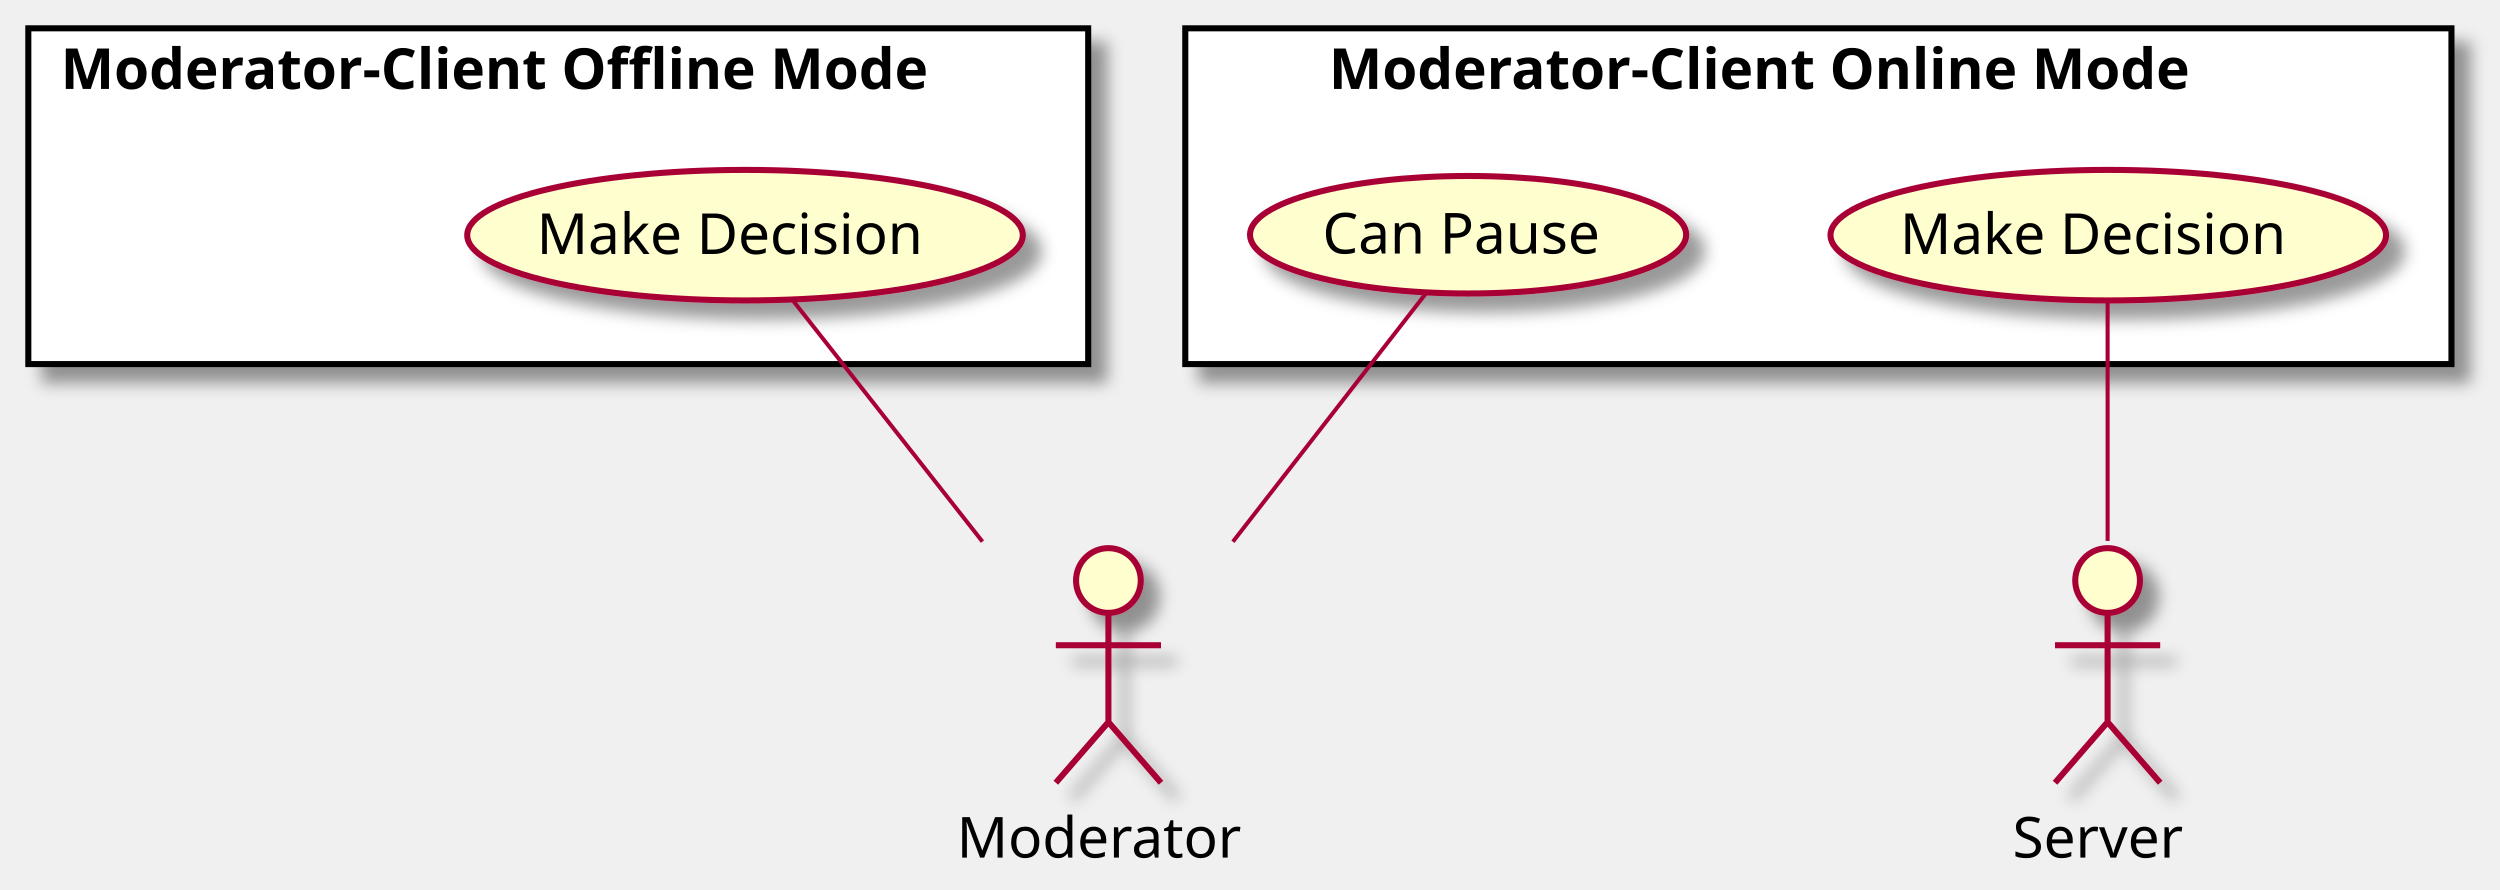
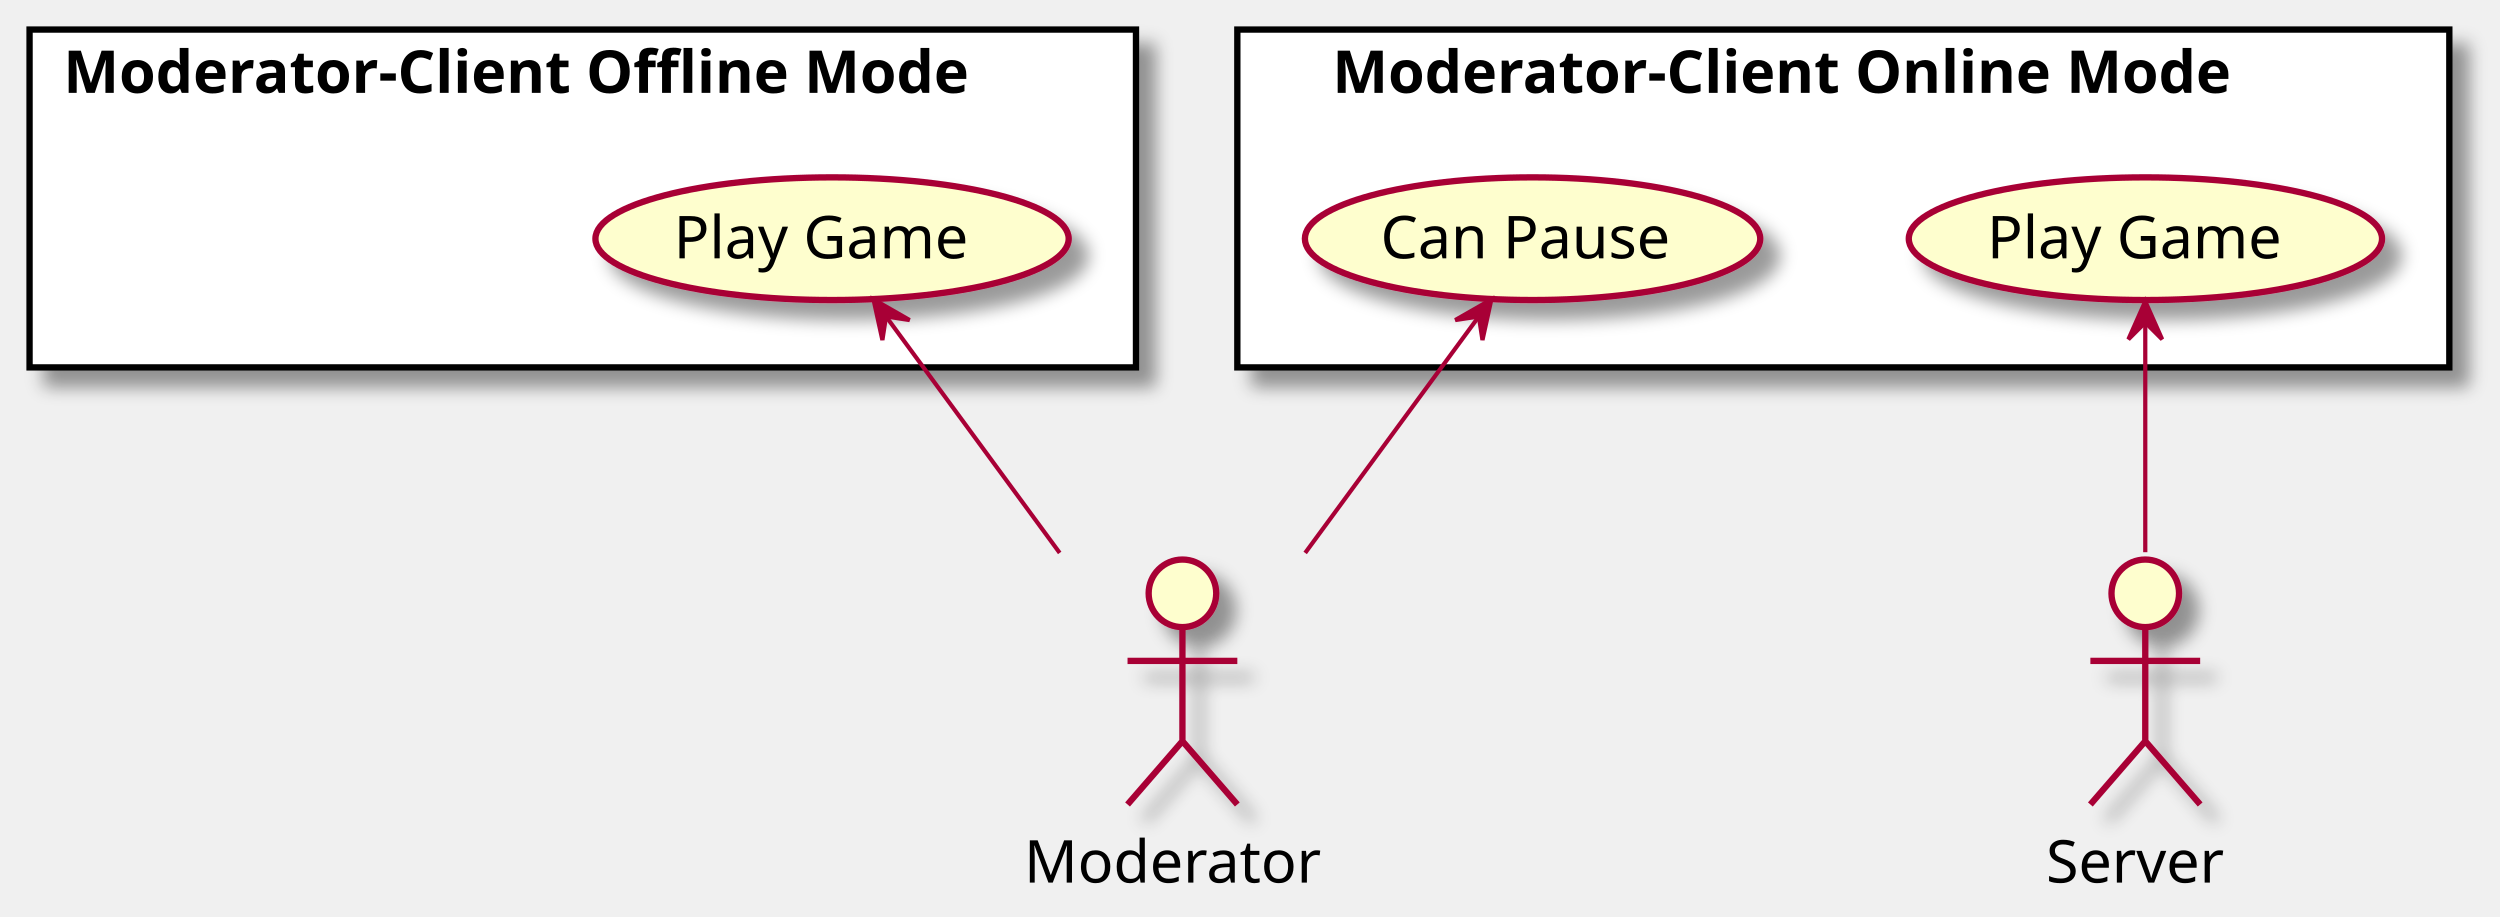
- <svg xmlns="http://www.w3.org/2000/svg" contentScriptType="application/ecmascript" contentStyleType="text/css" height="220px" preserveAspectRatio="none" style="width:618px;height:220px;" version="1.1" viewBox="0 0 618 220" width="618px" zoomAndPan="magnify">
+ <svg xmlns="http://www.w3.org/2000/svg" contentScriptType="application/ecmascript" contentStyleType="text/css" height="217px" preserveAspectRatio="none" style="width:592px;height:217px;" version="1.1" viewBox="0 0 592 217" width="592px" zoomAndPan="magnify">
  <defs>
-     <filter height="300%" id="f9uyfkgxgkh4" width="300%" x="-1" y="-1">
+     <filter height="300%" id="f1vs2mu7opcvt8" width="300%" x="-1" y="-1">
      <feGaussianBlur result="blurOut" stdDeviation="2.0" />
      <feColorMatrix in="blurOut" result="blurOut2" type="matrix" values="0 0 0 0 0 0 0 0 0 0 0 0 0 0 0 0 0 0 .4 0" />
      <feOffset dx="4.0" dy="4.0" in="blurOut2" result="blurOut3" />
      <feBlend in="SourceGraphic" in2="blurOut3" mode="normal" />
    </filter>
  </defs>
  <g>
-     <rect fill="#FFFFFF" filter="url(#f9uyfkgxgkh4)" height="83" style="stroke: #000000; stroke-width: 1.5;" width="313" x="293" y="7" />
-     <text fill="#000000" font-family="sans-serif" font-size="14" font-weight="bold" lengthAdjust="spacingAndGlyphs" textLength="242" x="328.5" y="21.995">Moderator-Client Online Mode</text>
-     <rect fill="#FFFFFF" filter="url(#f9uyfkgxgkh4)" height="83" style="stroke: #000000; stroke-width: 1.5;" width="262" x="7" y="7" />
+     <rect fill="#FFFFFF" filter="url(#f1vs2mu7opcvt8)" height="80" style="stroke: #000000; stroke-width: 1.5;" width="287" x="293" y="7" />
+     <text fill="#000000" font-family="sans-serif" font-size="14" font-weight="bold" lengthAdjust="spacingAndGlyphs" textLength="242" x="315.5" y="21.995">Moderator-Client Online Mode</text>
+     <rect fill="#FFFFFF" filter="url(#f1vs2mu7opcvt8)" height="80" style="stroke: #000000; stroke-width: 1.5;" width="262" x="7" y="7" />
    <text fill="#000000" font-family="sans-serif" font-size="14" font-weight="bold" lengthAdjust="spacingAndGlyphs" textLength="246" x="15" y="21.995">Moderator-Client Offline Mode</text>
-     <ellipse cx="521.167" cy="58.133" fill="#FEFECE" filter="url(#f9uyfkgxgkh4)" rx="68.667" ry="16.133" style="stroke: #A80036; stroke-width: 1.5;" />
-     <text fill="#000000" font-family="sans-serif" font-size="14" lengthAdjust="spacingAndGlyphs" textLength="103" x="469.667" y="62.782">Make Decision</text>
-     <ellipse cx="362.912" cy="58.024" fill="#FEFECE" filter="url(#f9uyfkgxgkh4)" rx="53.912" ry="14.524" style="stroke: #A80036; stroke-width: 1.5;" />
-     <text fill="#000000" font-family="sans-serif" font-size="14" lengthAdjust="spacingAndGlyphs" textLength="72" x="326.912" y="62.672">Can Pause</text>
-     <ellipse cx="184.167" cy="58.133" fill="#FEFECE" filter="url(#f9uyfkgxgkh4)" rx="68.667" ry="16.133" style="stroke: #A80036; stroke-width: 1.5;" />
-     <text fill="#000000" font-family="sans-serif" font-size="14" lengthAdjust="spacingAndGlyphs" textLength="103" x="132.667" y="62.782">Make Decision</text>
-     <ellipse cx="521" cy="143.5" fill="#FEFECE" filter="url(#f9uyfkgxgkh4)" rx="8" ry="8" style="stroke: #A80036; stroke-width: 1.5;" />
-     <path d="M521,151.5 L521,178.5 M508,159.5 L534,159.5 M521,178.5 L508,193.5 M521,178.5 L534,193.5 " fill="none" filter="url(#f9uyfkgxgkh4)" style="stroke: #A80036; stroke-width: 1.5;" />
-     <text fill="#000000" font-family="sans-serif" font-size="14" lengthAdjust="spacingAndGlyphs" textLength="47" x="497.5" y="211.995">Server</text>
-     <ellipse cx="274" cy="143.5" fill="#FEFECE" filter="url(#f9uyfkgxgkh4)" rx="8" ry="8" style="stroke: #A80036; stroke-width: 1.5;" />
-     <path d="M274,151.5 L274,178.5 M261,159.5 L287,159.5 M274,178.5 L261,193.5 M274,178.5 L287,193.5 " fill="none" filter="url(#f9uyfkgxgkh4)" style="stroke: #A80036; stroke-width: 1.5;" />
-     <text fill="#000000" font-family="sans-serif" font-size="14" lengthAdjust="spacingAndGlyphs" textLength="75" x="236.5" y="211.995">Moderator</text>
-     <path d="M521,74.442 C521,89.58 521,113.294 521,133.725 " fill="none" id="md-SC" style="stroke: #A80036; stroke-width: 1.0;" />
-     <path d="M352.441,72.584 C340.746,87.631 321.349,112.585 304.771,133.913 " fill="none" id="cp-P" style="stroke: #A80036; stroke-width: 1.0;" />
-     <path d="M195.766,73.969 C207.678,89.123 226.609,113.209 242.866,133.89 " fill="none" id="md2-P" style="stroke: #A80036; stroke-width: 1.0;" />
+     <ellipse cx="508.033" cy="56.524" fill="#FEFECE" filter="url(#f1vs2mu7opcvt8)" rx="56.033" ry="14.524" style="stroke: #A80036; stroke-width: 1.5;" />
+     <text fill="#000000" font-family="sans-serif" font-size="14" lengthAdjust="spacingAndGlyphs" textLength="75" x="470.533" y="61.172">Play Game</text>
+     <ellipse cx="362.912" cy="56.524" fill="#FEFECE" filter="url(#f1vs2mu7opcvt8)" rx="53.912" ry="14.524" style="stroke: #A80036; stroke-width: 1.5;" />
+     <text fill="#000000" font-family="sans-serif" font-size="14" lengthAdjust="spacingAndGlyphs" textLength="72" x="326.912" y="61.172">Can Pause</text>
+     <ellipse cx="197.033" cy="56.524" fill="#FEFECE" filter="url(#f1vs2mu7opcvt8)" rx="56.033" ry="14.524" style="stroke: #A80036; stroke-width: 1.5;" />
+     <text fill="#000000" font-family="sans-serif" font-size="14" lengthAdjust="spacingAndGlyphs" textLength="75" x="159.533" y="61.172">Play Game</text>
+     <ellipse cx="508" cy="140.5" fill="#FEFECE" filter="url(#f1vs2mu7opcvt8)" rx="8" ry="8" style="stroke: #A80036; stroke-width: 1.5;" />
+     <path d="M508,148.5 L508,175.5 M495,156.5 L521,156.5 M508,175.5 L495,190.5 M508,175.5 L521,190.5 " fill="none" filter="url(#f1vs2mu7opcvt8)" style="stroke: #A80036; stroke-width: 1.5;" />
+     <text fill="#000000" font-family="sans-serif" font-size="14" lengthAdjust="spacingAndGlyphs" textLength="47" x="484.5" y="208.995">Server</text>
+     <ellipse cx="280" cy="140.5" fill="#FEFECE" filter="url(#f1vs2mu7opcvt8)" rx="8" ry="8" style="stroke: #A80036; stroke-width: 1.5;" />
+     <path d="M280,148.5 L280,175.5 M267,156.5 L293,156.5 M280,175.5 L267,190.5 M280,175.5 L293,190.5 " fill="none" filter="url(#f1vs2mu7opcvt8)" style="stroke: #A80036; stroke-width: 1.5;" />
+     <text fill="#000000" font-family="sans-serif" font-size="14" lengthAdjust="spacingAndGlyphs" textLength="75" x="242.5" y="208.995">Moderator</text>
+     <path d="M508,76.506 C508,91.296 508,112.335 508,130.76 " fill="none" id="md-backto-SC" style="stroke: #A80036; stroke-width: 1.0;" />
+     <polygon fill="#A80036" points="508,71.356,504,80.356,508,76.356,512,80.356,508,71.356" style="stroke: #A80036; stroke-width: 1.0;" />
+     <path d="M349.931,75.293 C338.999,90.176 323,111.958 309.062,130.933 " fill="none" id="cp-backto-P" style="stroke: #A80036; stroke-width: 1.0;" />
+     <polygon fill="#A80036" points="353.153,70.906,344.601,75.79,350.192,74.935,351.048,80.527,353.153,70.906" style="stroke: #A80036; stroke-width: 1.0;" />
+     <path d="M210.069,75.293 C221.001,90.176 237,111.958 250.938,130.933 " fill="none" id="md2-backto-P" style="stroke: #A80036; stroke-width: 1.0;" />
+     <polygon fill="#A80036" points="206.847,70.906,208.952,80.527,209.808,74.935,215.399,75.79,206.847,70.906" style="stroke: #A80036; stroke-width: 1.0;" />
  </g>
</svg>
